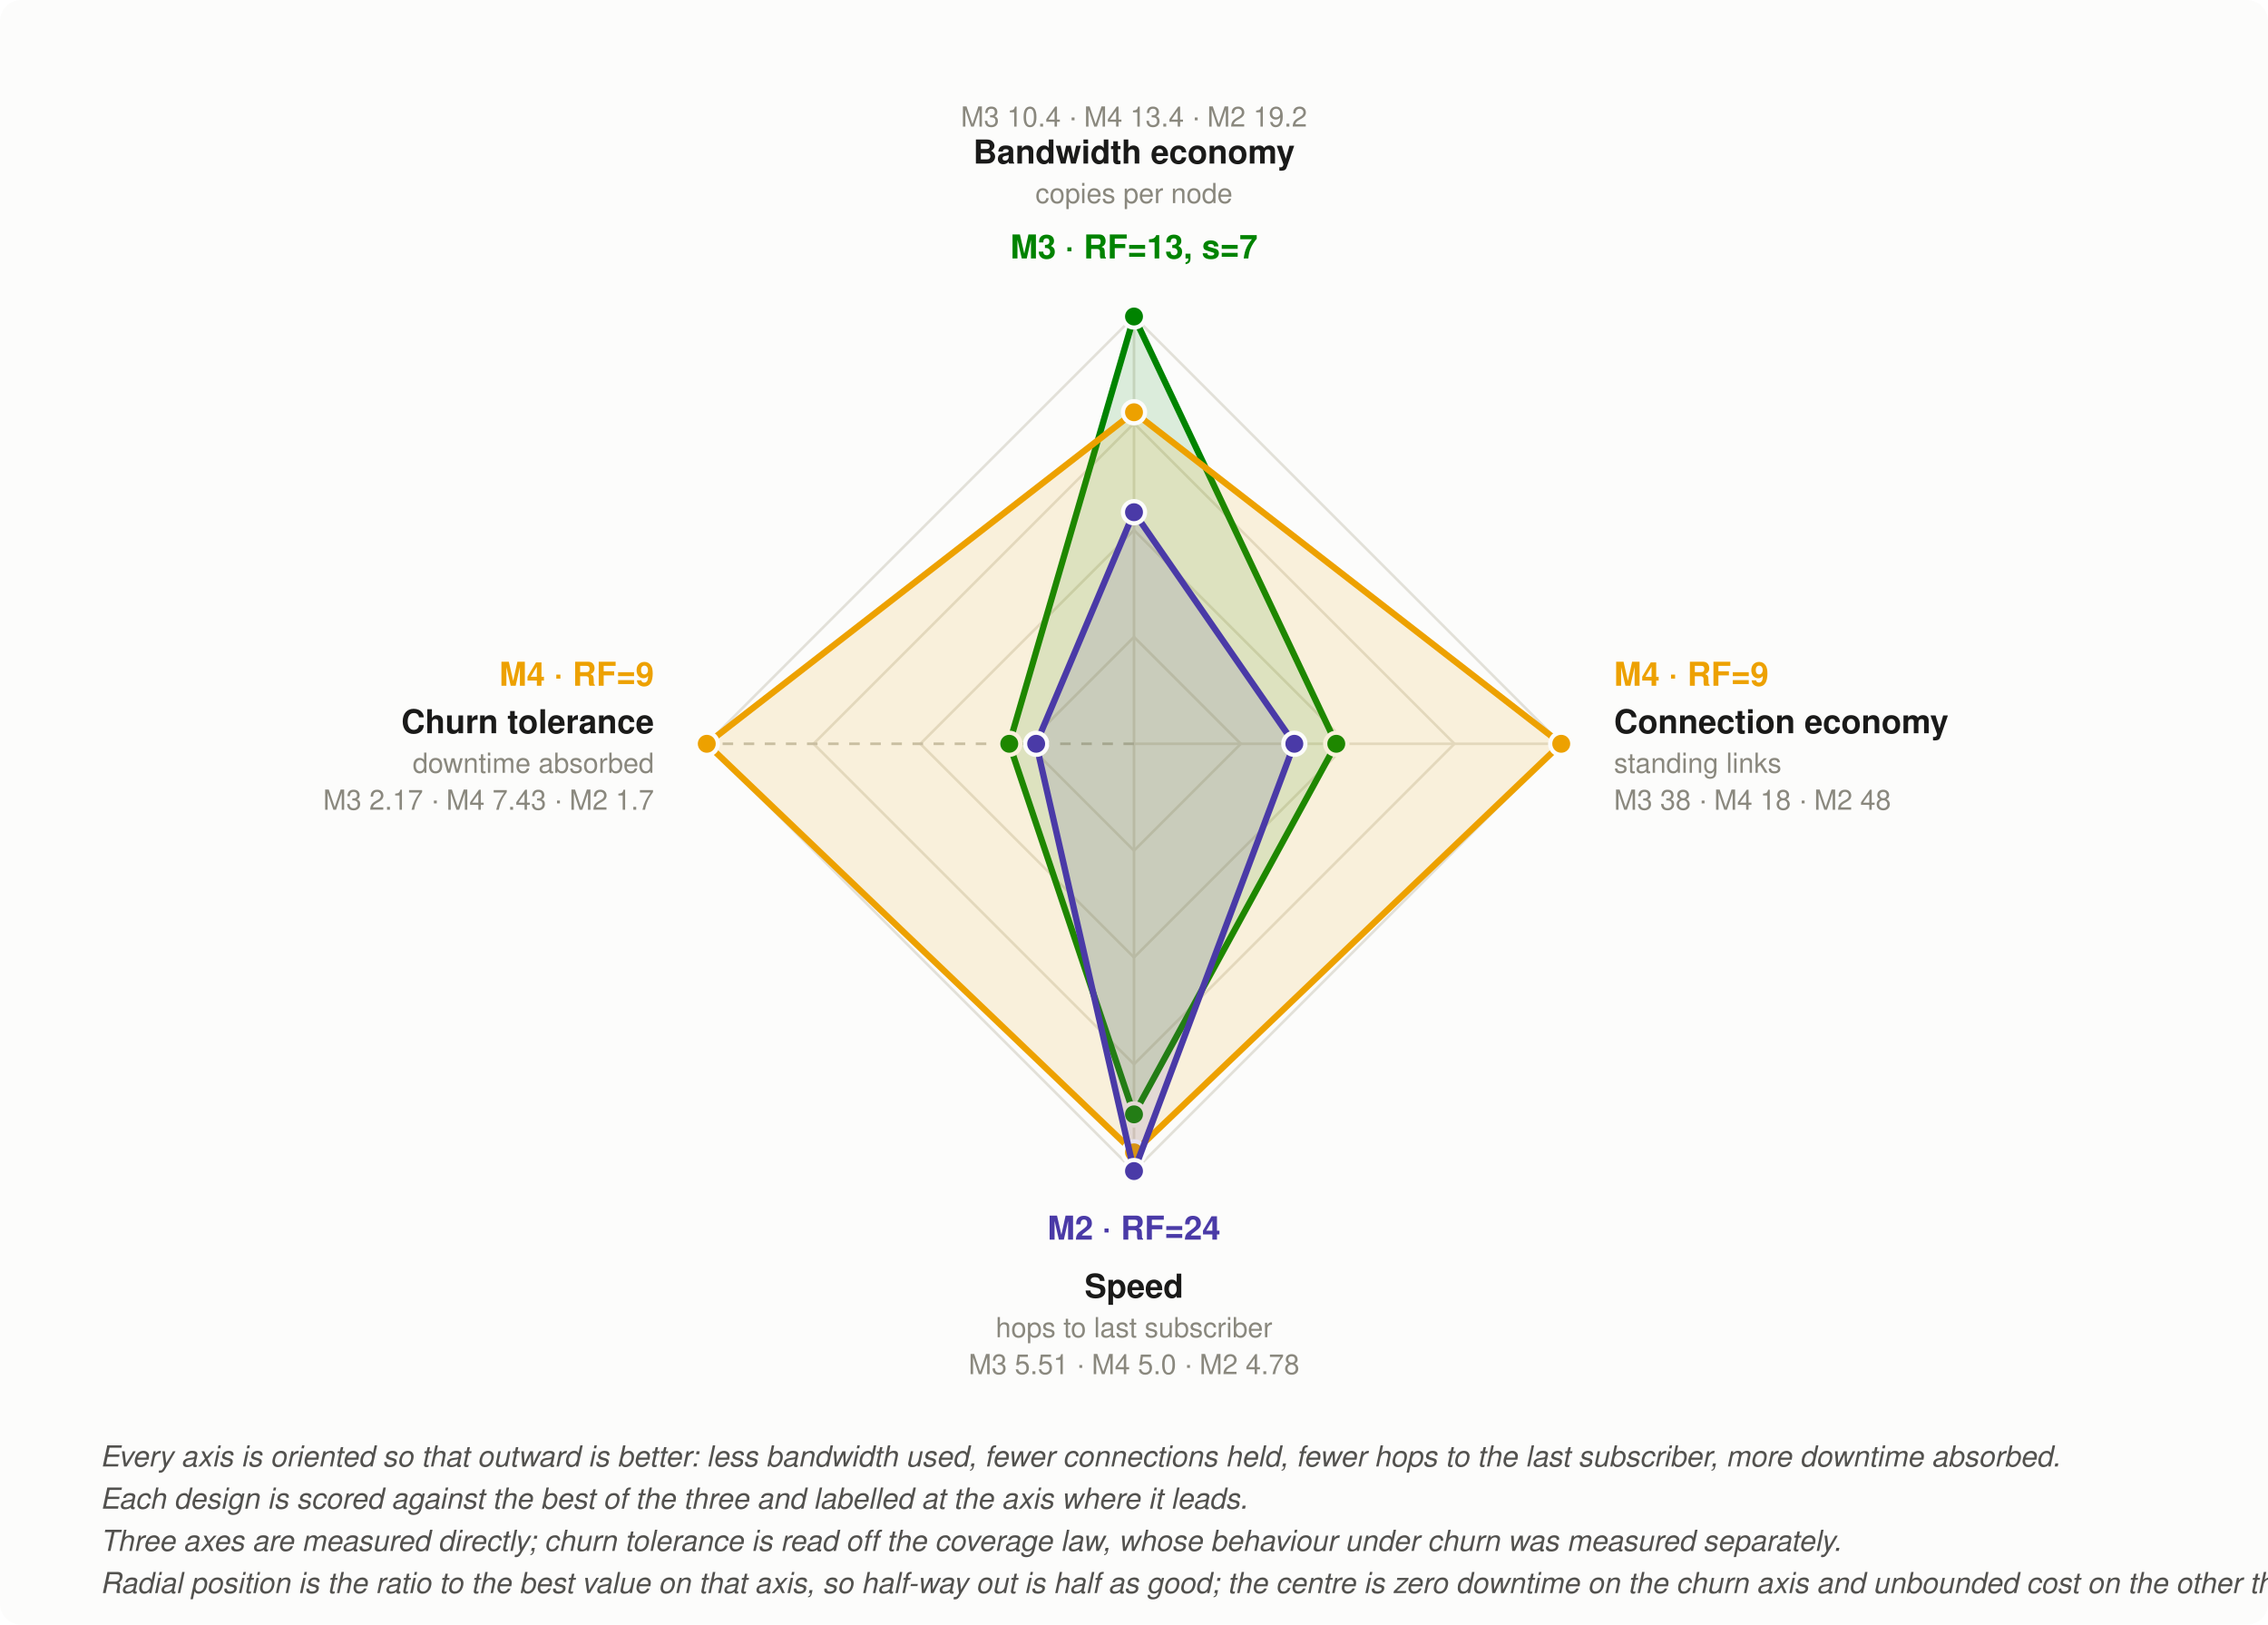
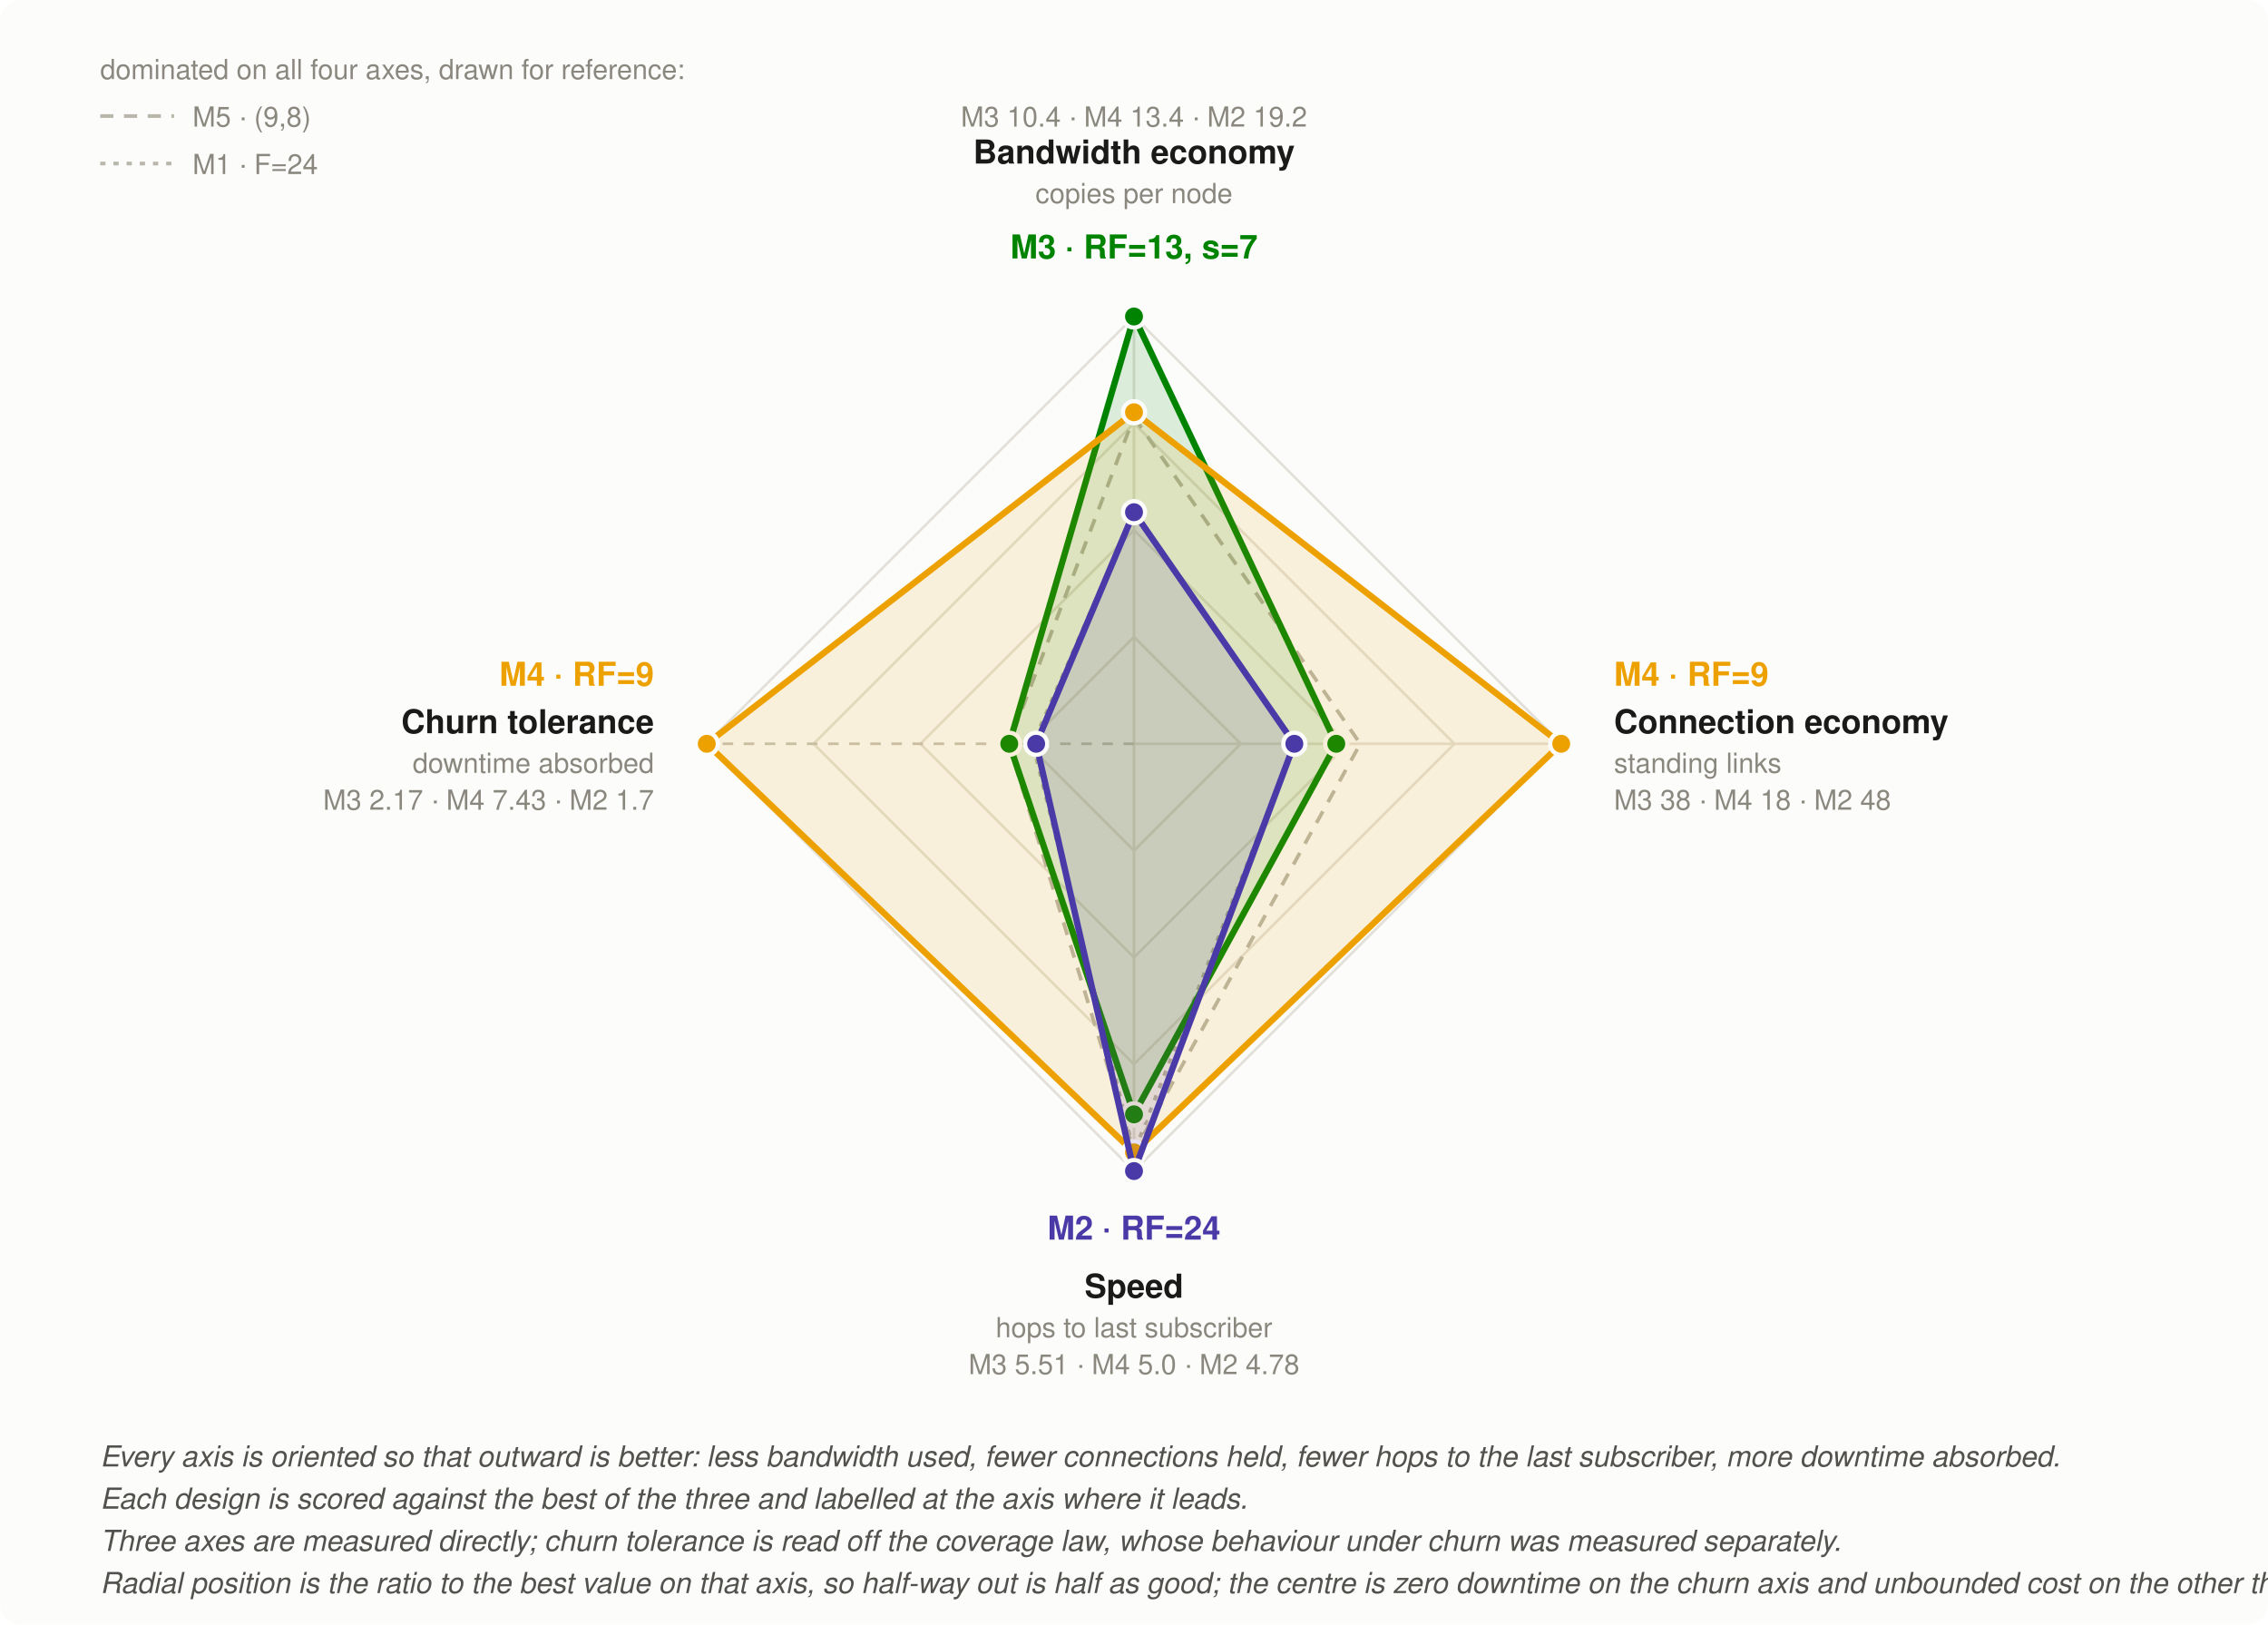
<svg xmlns="http://www.w3.org/2000/svg" viewBox="0 0 860 616" width="860" height="616" role="img" aria-labelledby="t d">
  <rect width="860" height="616" rx="8" fill="#fcfcfb" />
  <polygon points="430.0,241.5 470.5,282.0 430.0,322.5 389.5,282.0" fill="none" stroke="#e2e0d8" stroke-width="1" />
  <polygon points="430.0,201.0 511.0,282.0 430.0,363.0 349.0,282.0" fill="none" stroke="#e2e0d8" stroke-width="1" />
  <polygon points="430.0,160.5 551.5,282.0 430.0,403.5 308.5,282.0" fill="none" stroke="#e2e0d8" stroke-width="1" />
  <polygon points="430.0,120.0 592.0,282.0 430.0,444.0 268.0,282.0" fill="none" stroke="#e2e0d8" stroke-width="1" />
  <line x1="430.0" y1="282.0" x2="430.0" y2="120.0" stroke="#e2e0d8" stroke-width="1" />
  <line x1="430.0" y1="282.0" x2="592.0" y2="282.0" stroke="#e2e0d8" stroke-width="1" />
  <line x1="430.0" y1="282.0" x2="430.0" y2="444.0" stroke="#e2e0d8" stroke-width="1" />
  <line x1="430.0" y1="282.0" x2="268.0" y2="282.0" stroke="#c4c2b9" stroke-width="1" stroke-dasharray="4 4" />
+   <polygon points="430.0,158.1 515.8,282.0 430.0,436.9 382.5,282.0" fill="none" stroke="#b9b6ab" stroke-width="1.4" stroke-dasharray="5 4" stroke-linejoin="round" />
+   <polygon points="430.0,194.2 490.8,282.0 430.0,436.9 391.6,282.0" fill="none" stroke="#b9b6ab" stroke-width="1.4" stroke-dasharray="2 3" stroke-linejoin="round" />
+   <text x="38.0" y="30.0" font-size="10.5" fill="#8a887e" font-family="-apple-system,BlinkMacSystemFont,Segoe UI,Helvetica,Arial,sans-serif">dominated on all four axes, drawn for reference:</text>
+   <line x1="38.0" y1="44.0" x2="66.0" y2="44.0" stroke="#b9b6ab" stroke-width="1.4" stroke-dasharray="5 4" />
+   <text x="73.0" y="48.0" font-size="10.5" fill="#8a887e" font-family="-apple-system,BlinkMacSystemFont,Segoe UI,Helvetica,Arial,sans-serif">M5 · (9,8)</text>
+   <line x1="38.0" y1="62.0" x2="66.0" y2="62.0" stroke="#b9b6ab" stroke-width="1.4" stroke-dasharray="2 3" />
+   <text x="73.0" y="66.0" font-size="10.5" fill="#8a887e" font-family="-apple-system,BlinkMacSystemFont,Segoe UI,Helvetica,Arial,sans-serif">M1 · F=24</text>
  <polygon points="430.0,120.0 506.7,282.0 430.0,422.5 382.7,282.0" fill="#008300" fill-opacity="0.13" stroke="#008300" stroke-width="2.4" stroke-linejoin="round" />
  <circle cx="430.0" cy="120.0" r="4.2" fill="#008300" stroke="#fcfcfb" stroke-width="1.6" />
  <circle cx="506.7" cy="282.0" r="4.2" fill="#008300" stroke="#fcfcfb" stroke-width="1.6" />
  <circle cx="430.0" cy="422.5" r="4.2" fill="#008300" stroke="#fcfcfb" stroke-width="1.6" />
  <circle cx="382.7" cy="282.0" r="4.2" fill="#008300" stroke="#fcfcfb" stroke-width="1.6" />
  <polygon points="430.0,156.3 592.0,282.0 430.0,436.9 268.0,282.0" fill="#eda100" fill-opacity="0.13" stroke="#eda100" stroke-width="2.4" stroke-linejoin="round" />
  <circle cx="430.0" cy="156.3" r="4.2" fill="#eda100" stroke="#fcfcfb" stroke-width="1.6" />
  <circle cx="592.0" cy="282.0" r="4.2" fill="#eda100" stroke="#fcfcfb" stroke-width="1.6" />
  <circle cx="430.0" cy="436.9" r="4.2" fill="#eda100" stroke="#fcfcfb" stroke-width="1.6" />
  <circle cx="268.0" cy="282.0" r="4.2" fill="#eda100" stroke="#fcfcfb" stroke-width="1.6" />
  <polygon points="430.0,194.2 490.8,282.0 430.0,444.0 392.9,282.0" fill="#4a3aa7" fill-opacity="0.13" stroke="#4a3aa7" stroke-width="2.4" stroke-linejoin="round" />
  <circle cx="430.0" cy="194.2" r="4.2" fill="#4a3aa7" stroke="#fcfcfb" stroke-width="1.6" />
  <circle cx="490.8" cy="282.0" r="4.2" fill="#4a3aa7" stroke="#fcfcfb" stroke-width="1.6" />
  <circle cx="430.0" cy="444.0" r="4.2" fill="#4a3aa7" stroke="#fcfcfb" stroke-width="1.6" />
  <circle cx="392.9" cy="282.0" r="4.2" fill="#4a3aa7" stroke="#fcfcfb" stroke-width="1.6" />
  <text x="430.0" y="98.0" font-size="12.5" fill="#008300" font-family="-apple-system,BlinkMacSystemFont,Segoe UI,Helvetica,Arial,sans-serif" text-anchor="middle" font-weight="650">M3 · RF=13, s=7</text>
  <text x="430.0" y="62.0" font-size="12.5" fill="#1a1a19" font-family="-apple-system,BlinkMacSystemFont,Segoe UI,Helvetica,Arial,sans-serif" text-anchor="middle" font-weight="600">Bandwidth economy</text>
  <text x="430.0" y="77.0" font-size="10.5" fill="#8a887e" font-family="-apple-system,BlinkMacSystemFont,Segoe UI,Helvetica,Arial,sans-serif" text-anchor="middle">copies per node</text>
  <text x="430.0" y="48.0" font-size="10.5" fill="#8a887e" font-family="-apple-system,BlinkMacSystemFont,Segoe UI,Helvetica,Arial,sans-serif" text-anchor="middle">M3 10.4 · M4 13.4 · M2 19.2</text>
  <text x="612.0" y="260.0" font-size="12.5" fill="#eda100" font-family="-apple-system,BlinkMacSystemFont,Segoe UI,Helvetica,Arial,sans-serif" font-weight="650">M4 · RF=9</text>
  <text x="612.0" y="278.0" font-size="12.5" fill="#1a1a19" font-family="-apple-system,BlinkMacSystemFont,Segoe UI,Helvetica,Arial,sans-serif" font-weight="600">Connection economy</text>
  <text x="612.0" y="293.0" font-size="10.5" fill="#8a887e" font-family="-apple-system,BlinkMacSystemFont,Segoe UI,Helvetica,Arial,sans-serif">standing links</text>
  <text x="612.0" y="307.0" font-size="10.5" fill="#8a887e" font-family="-apple-system,BlinkMacSystemFont,Segoe UI,Helvetica,Arial,sans-serif">M3 38 · M4 18 · M2 48</text>
  <text x="430.0" y="470.0" font-size="12.5" fill="#4a3aa7" font-family="-apple-system,BlinkMacSystemFont,Segoe UI,Helvetica,Arial,sans-serif" text-anchor="middle" font-weight="650">M2 · RF=24</text>
  <text x="430.0" y="492.0" font-size="12.5" fill="#1a1a19" font-family="-apple-system,BlinkMacSystemFont,Segoe UI,Helvetica,Arial,sans-serif" text-anchor="middle" font-weight="600">Speed</text>
  <text x="430.0" y="507.0" font-size="10.5" fill="#8a887e" font-family="-apple-system,BlinkMacSystemFont,Segoe UI,Helvetica,Arial,sans-serif" text-anchor="middle">hops to last subscriber</text>
  <text x="430.0" y="521.0" font-size="10.5" fill="#8a887e" font-family="-apple-system,BlinkMacSystemFont,Segoe UI,Helvetica,Arial,sans-serif" text-anchor="middle">M3 5.51 · M4 5.0 · M2 4.78</text>
  <text x="248.0" y="260.0" font-size="12.5" fill="#eda100" font-family="-apple-system,BlinkMacSystemFont,Segoe UI,Helvetica,Arial,sans-serif" text-anchor="end" font-weight="650">M4 · RF=9</text>
  <text x="248.0" y="278.0" font-size="12.5" fill="#1a1a19" font-family="-apple-system,BlinkMacSystemFont,Segoe UI,Helvetica,Arial,sans-serif" text-anchor="end" font-weight="600">Churn tolerance</text>
  <text x="248.0" y="293.0" font-size="10.5" fill="#8a887e" font-family="-apple-system,BlinkMacSystemFont,Segoe UI,Helvetica,Arial,sans-serif" text-anchor="end">downtime absorbed</text>
  <text x="248.0" y="307.0" font-size="10.5" fill="#8a887e" font-family="-apple-system,BlinkMacSystemFont,Segoe UI,Helvetica,Arial,sans-serif" text-anchor="end">M3 2.17 · M4 7.43 · M2 1.7</text>
  <text x="38.0" y="556.0" font-size="11" fill="#52514e" font-family="-apple-system,BlinkMacSystemFont,Segoe UI,Helvetica,Arial,sans-serif" font-style="italic">Every axis is oriented so that outward is better: less bandwidth used, fewer connections held, fewer hops to the last subscriber, more downtime absorbed.</text>
  <text x="38.0" y="572.0" font-size="11" fill="#52514e" font-family="-apple-system,BlinkMacSystemFont,Segoe UI,Helvetica,Arial,sans-serif" font-style="italic">Each design is scored against the best of the three and labelled at the axis where it leads.</text>
  <text x="38.0" y="588.0" font-size="11" fill="#52514e" font-family="-apple-system,BlinkMacSystemFont,Segoe UI,Helvetica,Arial,sans-serif" font-style="italic">Three axes are measured directly; churn tolerance is read off the coverage law, whose behaviour under churn was measured separately.</text>
  <text x="38.0" y="604.0" font-size="11" fill="#52514e" font-family="-apple-system,BlinkMacSystemFont,Segoe UI,Helvetica,Arial,sans-serif" font-style="italic">Radial position is the ratio to the best value on that axis, so half-way out is half as good; the centre is zero downtime on the churn axis and unbounded cost on the other three.</text>
</svg>
